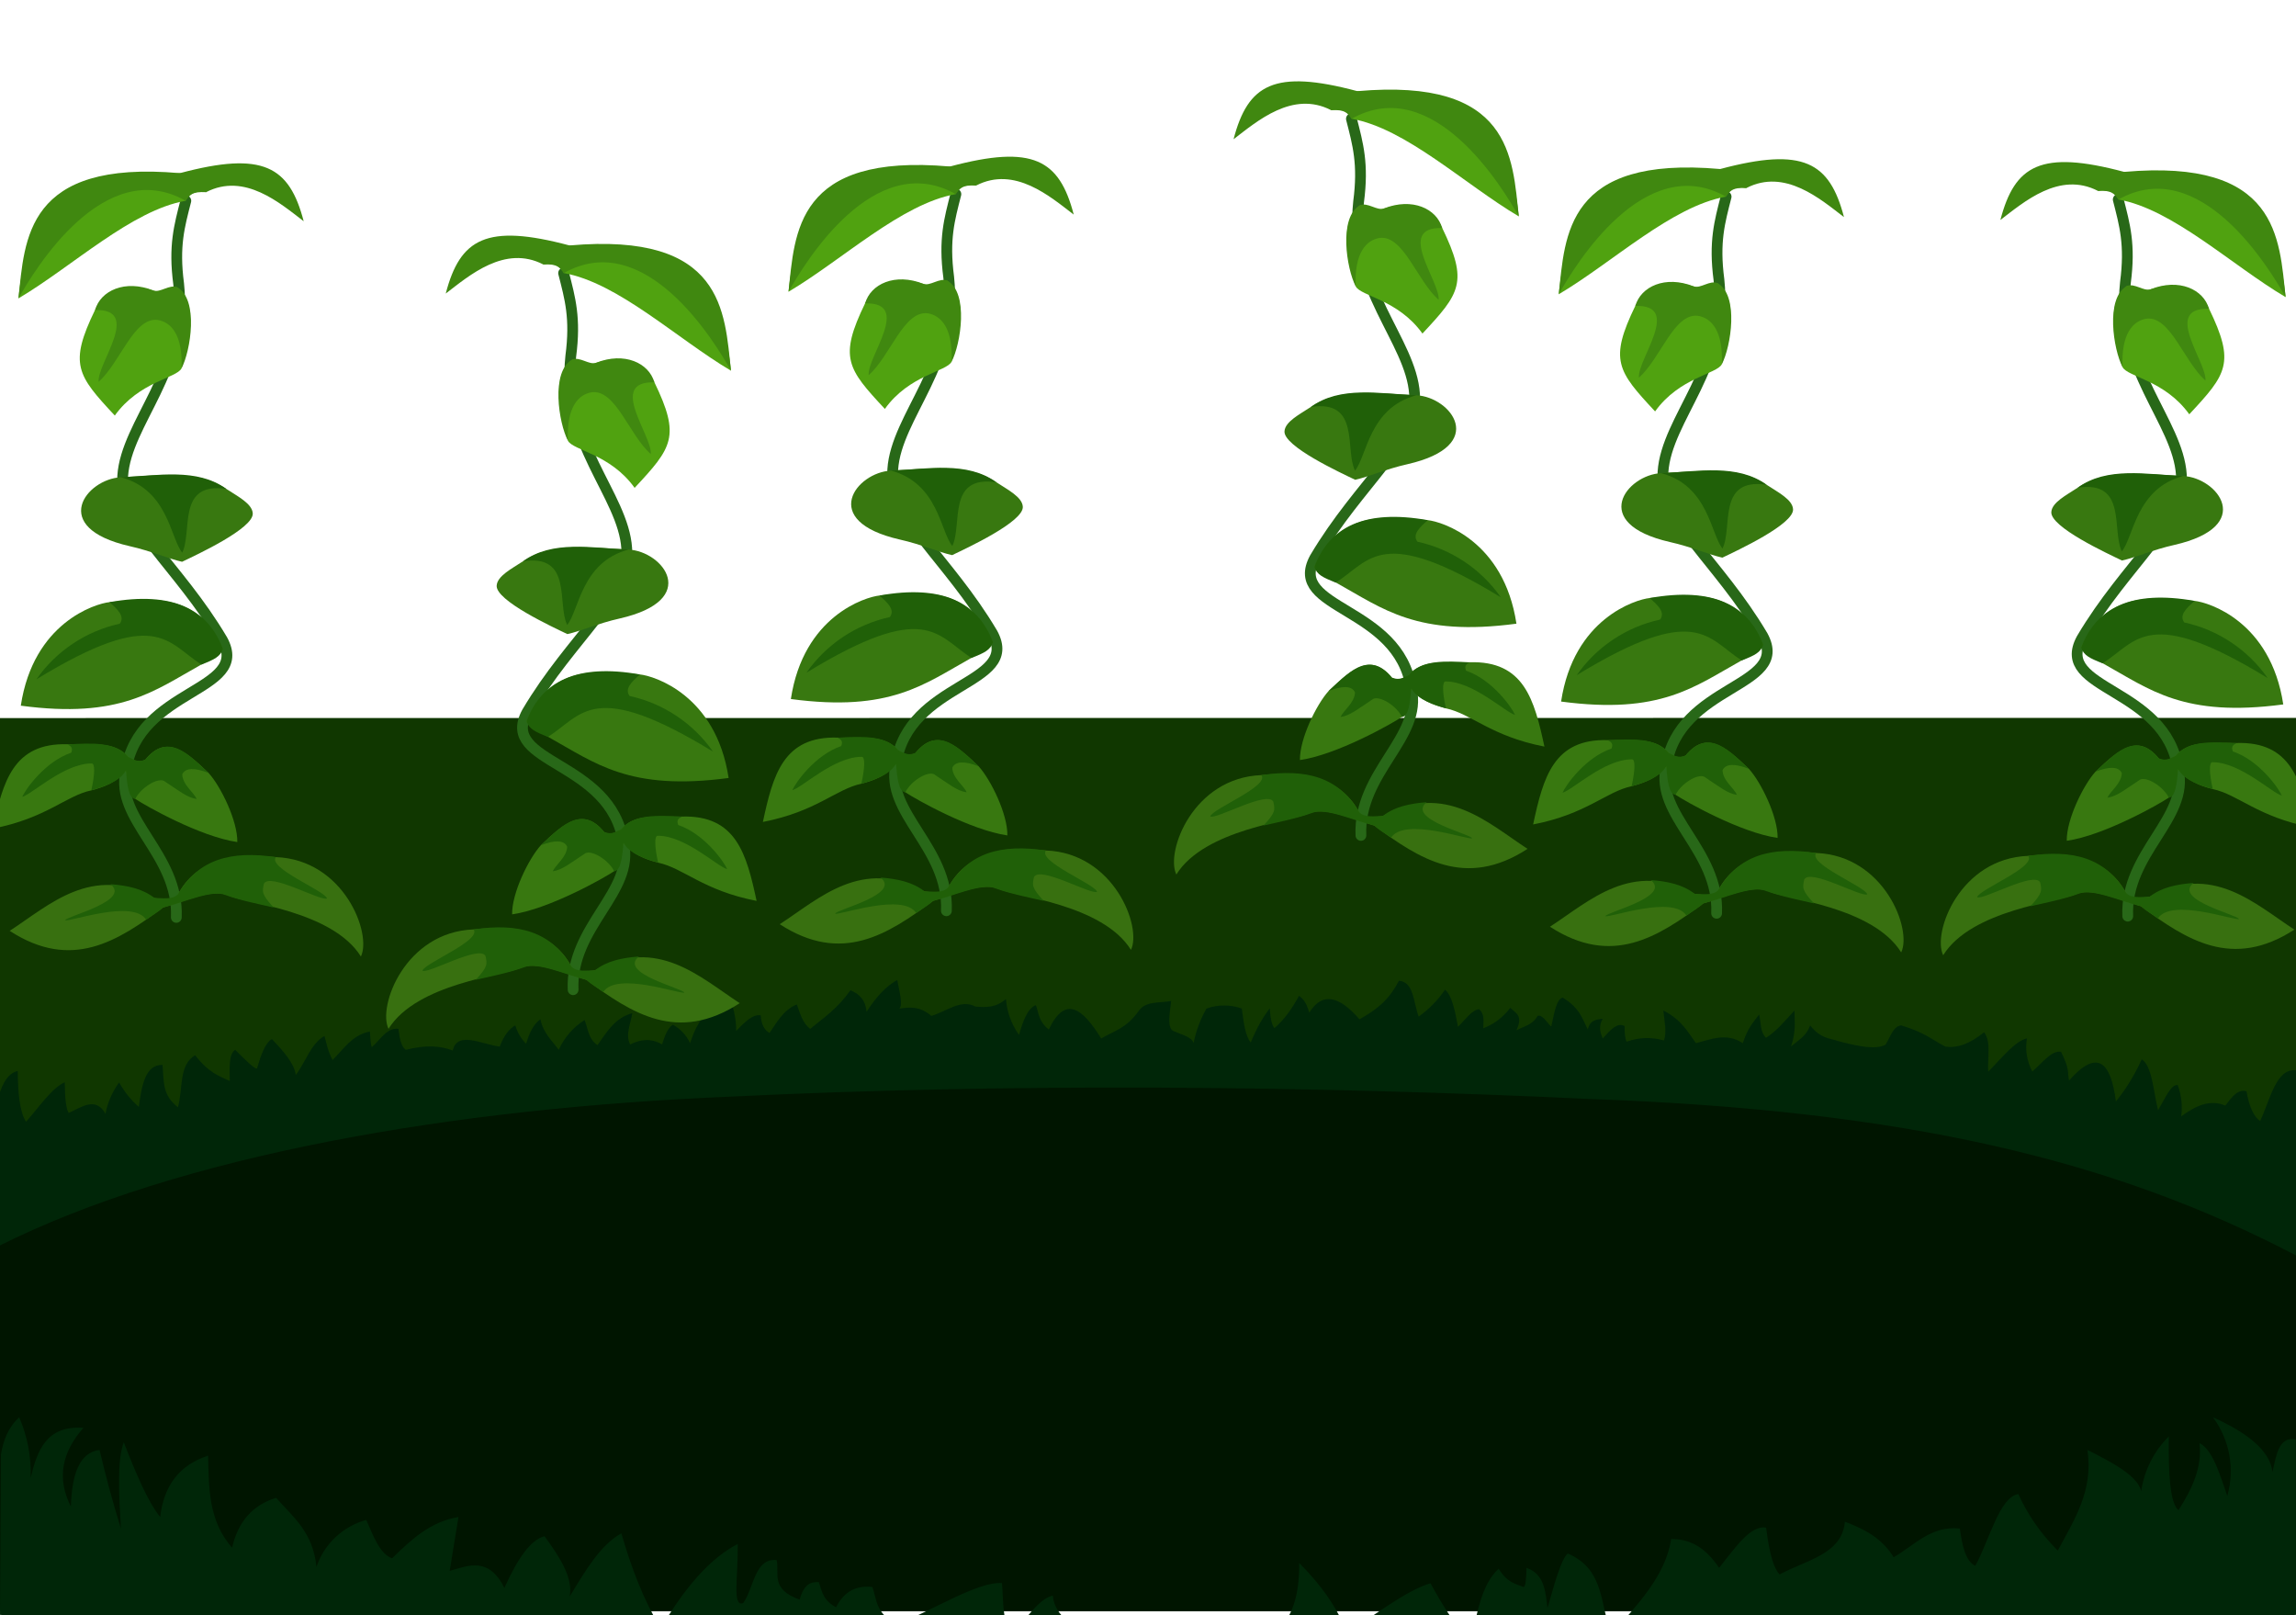
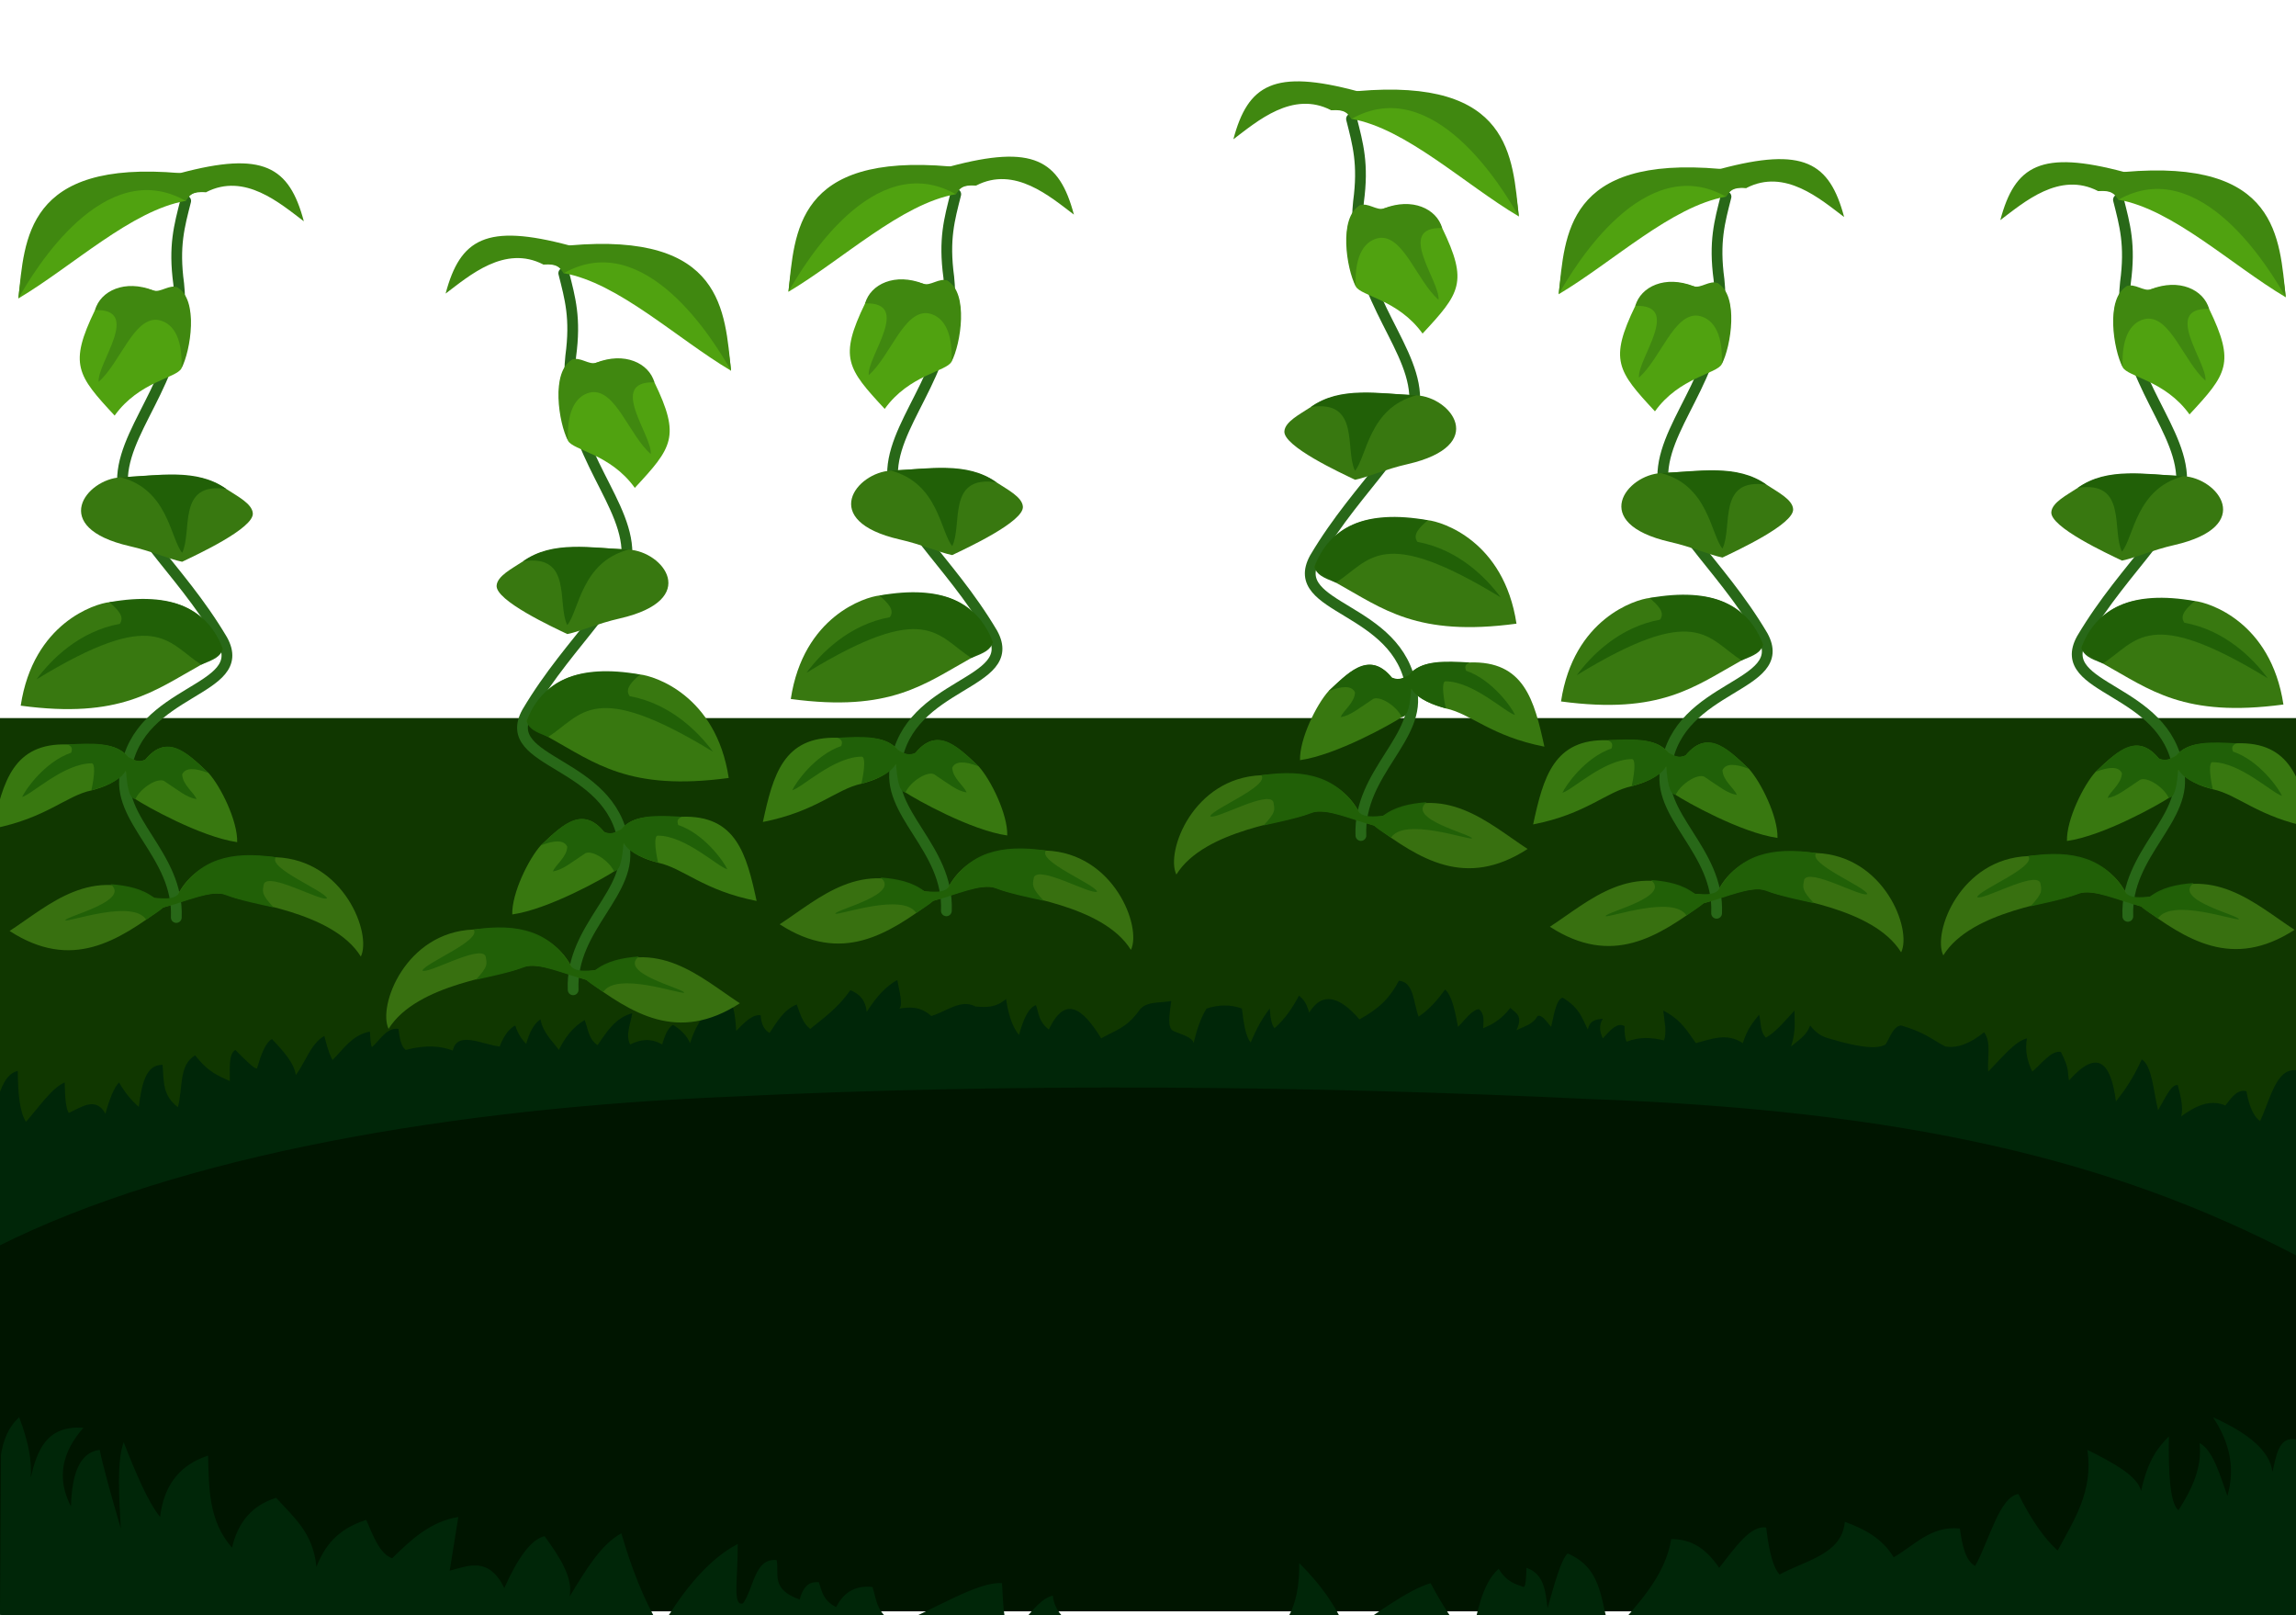
- <svg xmlns="http://www.w3.org/2000/svg" xmlns:xlink="http://www.w3.org/1999/xlink" viewBox="0 0 1280 900" height="900mm" width="1280mm">
-   <path d="M0 898l-1.3-209.6C89 642.2 255 612.8 411.2 608c155.8-9.3 318.6-10.8 473.3 1 164 7.2 308.3 32.1 395.5 88.8V898z" fill="#001500" />
-   <path d="M0 400.2l-2.1 262.5c329.4-94.2 954.4-109.2 1282.1 0V400.1z" fill="#103700" />
-   <path d="M0 900l.5-89.3c1.3-7.7 3.9-15 10.2-20.8a78 78 0 0 1 6.4 33.7c3.7-15.4 8.9-29.3 29.4-27.8-12 13.6-15 28.1-7 43.8.6-17.5 4.5-30 16-31.5a650 650 0 0 0 11.9 43.8c-1-18.5-2.3-37.4 1.6-48.1 6.7 17.3 13.5 33.3 20.3 41.7 2-17.4 10.6-29 26.7-34.2.5 18 .1 36.2 13.4 51.3 3.2-14.2 11.2-23.7 24.5-27.8 9.5 10.6 20.7 19.3 22.5 38.5a40.7 40.7 0 0 1 27.8-26.2c4 9.2 7.6 19 14.4 21.4 10.6-10.4 21.4-20.5 37-23l-4.9 30c10.7-3 21.7-8 30.5 9.5 7.5-16.8 15-27.1 22.4-28.8 8.4 11.6 16 23.1 14 33.6 8.6-14.2 17.1-28.8 28.8-35.2 5.5 19 12.3 37 21.9 52.9 9.7-16.1 24.1-37.3 43-47 .2 18.8-3.2 35.2 3 33 6-8.3 6.4-25.4 18.7-24 1.6 7.7-3.6 16.2 12.8 22 2.4-8.7 6.3-10 10.7-9.7 1.7 5 2.2 10 9.6 14 4.6-9.2 11.7-12.3 20.3-11.3 2.4 7.4 2 15.3 14 20.8 19.5-7.9 45-24 58.2-23 .8 10 .2 20 4.8 30 7.8-9 15.7-21.4 23.5-23 1.3 12 12 16.8 20.9 23l106.9-4.8c4.7-8.1 9.7-15.5 9.6-36.4 13 13 21.7 26 26.7 39 16-10.4 33.3-23.8 46.5-27.7 7.5 13.8 15 25.6 22.5 31.5 3.6-14.7 5.8-30.8 15.5-39.6 4.6 7.6 9.2 8.4 13.9 10.2 1.1 0 1.5-4.7 1.6-10.7 10 3.5 10.6 13.1 11.7 22.5 3.8-13.2 7.5-27.1 11.3-30.5 21.3 9.2 17.6 29.4 24.6 44.9 14-16.3 29.7-31.8 33.1-53 9 .2 17.8 3 26.7 16.1 8.8-11 17.5-24 26.2-22.4 2 16.1 4.6 23 7.5 26.1 14.5-7.9 34.9-11.2 36.4-29.4 10.6 4 20.6 9 27.2 19.8 11.6-6.6 20.7-17.7 36.9-16 1.3 9.6 3.2 18.2 8.6 20.8 7.8-14.1 13.5-38.4 24-40a106 106 0 0 0 22 31.5c9-17 20-33.3 16.5-56.1 14.7 7.3 28.1 14.7 30 23a53.5 53.5 0 0 1 15.4-30.5c-.3 20.9.7 37.3 5.4 41.1 7.4-11.7 13.3-23.7 11.7-37.4 7.3 3.6 11.2 17.1 15.5 29.4a50.2 50.2 0 0 0-8-43.8c20 9 31.9 19 33.2 30.5 2-8.8 3.3-20 13-18.2l.1 97.8-623.8 53zM-1.4 694.8l-.4-80.5c2.4-8.5 5.3-16 11.7-17.4.1 12 1 22.7 4.6 28.3 7.2-8 14.4-18.9 21.6-22 .1 8 .6 14.7 2.2 17.1 7.4-3.4 15-9.2 20.5.4a43.7 43.7 0 0 1 7.6-17.4c3.4 5.9 7 10.2 11 13.6 1.6-12.2 3.7-23.6 13.2-23.4.8 10 0 17 8.6 23.6 3-11 .3-23.4 9.6-29 7.9 10.2 13.4 11.5 19.3 14.4 0-6.8-.8-14.8 3-17.4 5.9 5.9 11.4 11.3 12.2 10.3 2.2-7.5 4.6-14.3 8.3-16.3 6.3 6.7 12.4 13.4 13.3 20 5.2-6.6 8.5-17.7 16-21.7 2.5 10.3 3.3 10.7 4.5 13.4 6.2-6.1 10.9-14 20.8-15.9.3 3.4.4 7.3 1.1 8.7 4.7-4 8.3-11 14.8-10.2.7 5.1 1.5 10.1 4.2 11.7 11.2-2.9 19.5-2.2 26.1.4 2.5-11.2 16.3-3.4 26.2-2.2 2.4-6.3 5.3-10 8.7-11.8a23 23 0 0 0 6 10.2c2-6.7 4.6-11.4 8-13.6 1.5 7.6 6.4 11.8 10.2 17a38 38 0 0 1 14.4-16.6c2 4.9 2 10.5 7.2 14 5.2-7.4 9.8-15.3 19.4-17.8-.9 5.9-4 12-1.2 17.4 6-3 11.9-3.5 17.8 0 1.5-4.8 3.1-9.1 6-11a22 22 0 0 1 9.6 10.3c3.5-10.7 8.9-20.3 22-25a44.1 44.1 0 0 1 3.7 18.2c4.6-4.7 9.1-9.5 13.7-8.7.3 4.4 1.6 8 4.9 9.8 4.2-6 7.6-12.7 15.2-15.9 1.9 5 3.2 10.5 7.5 13.6 7.5-6.2 15-11 22.4-21.5 4.7 1.9 8.4 5.2 9 12 5.8-9 11.5-14.7 17.1-17.7 1.2 6.3 3.3 13.8 1.2 15.9 5.7-.8 11.5-1.4 17.8 4.1 8.2-2.3 16.4-9.6 24.6-5.2 5.7.5 11.4.7 17-4.2a39.7 39.7 0 0 0 7.3 20c2.2-7.7 4.7-14.8 9.4-16.6 1.7 4.5 1.4 9 7.2 13.6 9.2-19.5 19-11.6 29.2 5 7-4.2 13.9-5.5 20.8-15.2 3.8-5.8 11.7-4.5 18.2-5.7-.8 7-2.3 15 1.2 16.7 4.4 2 10.6 3.4 11.3 6.8a64.4 64.4 0 0 1 7.2-19.3 29.4 29.4 0 0 1 19.7 0c1 7.8 2 15.5 5 18.9 3.5-8.6 7-14.4 10.6-19 .3 6.1 1.3 9.5 2.6 11 5.7-4.9 10-11.2 13.7-18 1.9 1.6 3.8 2.8 5.7 9.4 7.4-12 17-9 28 3.7 10.8-6 17-11.8 22-21.5 8.4.7 8 12 11 20a60.7 60.7 0 0 0 14.7-15c3.7 3 5.6 11.6 7.2 20.7 4-3.9 7.9-9.6 11.8-9.8 3.2 2.8 2.4 6.8 2.3 10.6 5-2 10-4.9 15.1-11.4 2.7 2.9 7.4 4 3.4 12.5 4.2-2.2 9-3 11.8-8 2.5-1 5 3.4 7.6 6 1.6-7 2.8-15.4 6.4-16.2 9.8 6 10.9 11.9 14 17.8 1.1-5.3 4.8-5.6 8.3-6-2.4 4-1.5 7.5 0 11 4-4.5 8.1-9.3 12.2-6.9 0 3.6.2 6.7 1.1 8.7a33 33 0 0 1 20.8-.7c1.8-4.8.2-11-.3-16.7 10.4 5.3 13.5 11.9 18.2 18.2 8.5-2.2 17-6 26.1 0 2.7-8.5 6-11.8 9.1-16 1.1 4.4.4 9.5 3.8 13 6-3.7 10.8-9.7 15.9-15.2 0 6.1 1 11.2-1.9 20 4-3.4 8.8-6 10.6-11.7 6 7.4 10.6 7 15.6 8.7 11.1 3 21.3 5 26.5 2 2.6-4.1 4.2-10.3 8.7-10.7 13.4 4 17 7.9 24.6 11.8 6.5 1 13.7-1.5 21.6-8 4.1 5.2 1.8 14.5 2.3 22 7.3-7.3 14.8-17 21.6-18.6a29 29 0 0 0 3 18.5c5.3-4.5 10.6-11.9 16-11 5.1 10.2 3.4 11.2 4.5 16 15.9-18 23.3-10.2 26.1 11.7 4.8-6 9.6-13 14.4-23.5 5.8 3.6 6.5 18 9.1 28.4 3.7-6.2 7.3-14.9 11-14a37 37 0 0 1 1.9 17.4c8-5.9 16.1-9.7 24.6-6 3.5-4.6 6.9-9.4 11.8-8 1.5 8.6 4 14.1 7.6 16.6 5.6-11.8 8.8-29.5 20-28.3v103.2c-102-53.4-217.8-80.9-393.7-87.2-157.4-7.4-321.3-9-479.1-1.3-154.6 6.4-307 32.5-408.6 83.6z" fill="#002608" />
-   <g transform="translate(0 180)">
-     <g id="a">
-       <path d="M527.6 327.6c1.5-35.3-34.6-54.6-28.1-81.8 6.9-46.2 69.5-43.9 53.8-72.8-25.1-42.4-57-64.2-55.6-91.3 1.9-30 36.4-58.9 31.2-107.2-2.8-21.2.4-32.2 4-46.3" fill="none" stroke="#286818" stroke-width="6" stroke-linecap="round" />
-       <path d="M515.4 316.8c-34.8-19.2-58.7 4-80.7 18.3 34.7 22.5 60.3 5.6 85.5-13 13.4-3.9 28.1-10.9 37-6.5 8.7 4 57.5 8.4 73.3 33.8 6.2-12.7-9.4-54-47.4-55.4-26.2-2.8-45.2 3-54.6 20.8-1 3.6-7 2.8-13.1 2z" fill="#387010" stroke-width=".3" />
-       <path d="M520.2 322c-2.4 2.6-6.3 4.5-9.4 6.9-7.4-11.6-43 1.4-45.2.3.6-2.3 37-10.8 25.3-20.1 9.4.7 18 2.5 24.5 7.7 4.8 0 10.1 1 13-2 11.6-19.8 29.7-24.5 54.7-20.8-4.7 6.1 27.2 18.7 28.5 23-3.1 2-32.2-14.8-35.2-8.1-.8 4.3-1.6 5.6 5.5 13.2-7.3-1.7-18.5-3.9-27-7-7.5-3.1-23.1 4.2-34.7 7z" fill="#206008" stroke-width=".3" />
-       <path d="M425.3 278.1c5.6-26 11.3-48 41.8-47 17.2 0 26.4-1.1 33.8 7.1 2.9 2 5.9 3.3 9.4 1.5 11.3-13.8 21.7-5.7 35.3 7.4 6.8 7.5 16.2 26.7 16 38.5-20.5-2.9-51.2-20.2-56.8-24-4-2.6-4-9.9-5.3-15.8-5.1 6.4-12 9.1-19.3 11-14.2 3-25 15.5-54.9 21.3z" fill="#387810" stroke-width=".3" />
-       <path d="M480.2 256.8c2-8.9 2.2-15.3.1-15-15.4 0-33.3 17.3-38.6 18.6 1.7-4 12.6-19.6 27.3-24.6 1.2-3-.5-3.8-2-4.6 13.4-.8 26.8-1.6 33.9 7 2.7 1.2 5 3.2 9.4 1.5 13.4-16.4 25.7-1.1 35.3 7.4-7.7-3-13-3-14.7.8.2 5.9 6.6 10.1 8 13.7-5.4-.8-9.8-4.6-18.2-10.1-3.8-1.8-13 3.9-16 10.1-3.8-.4-4.5-8.2-5.2-15.8-4 6.6-12.8 9-19.3 11z" fill="#206008" stroke-width=".3" />
-       <path d="M541.5 186.7c6.1-3.5 10.8-5.6 12.1-8.7-14.9-34-43.8-27.3-63.3-26.1-7.8.8-42.4 11.4-49.4 57.7 55.5 7.4 74.3-8.3 100.6-22.9z" fill="#387810" stroke-width=".3" />
-       <path d="M553.6 178c-1.6 4.3-4.6 5.8-12 8.7-19.3-12.3-25-32.7-92 8.2a76.8 76.8 0 0 1 46.5-31c3-4-1.2-8-5.8-12 35.4-6.3 55 4 63.3 26.1z" fill="#206008" stroke-width=".3" />
-       <path d="M496.7 82.3c-19.2.9-40.6 28 4.9 38.4 12.1 2.7 21.5 7 29.2 8.7 7.9-3.8 40.2-18.7 39.4-27.1-.4-5.3-8.3-9.3-14.7-13.5-15.7-10.4-33.8-7.8-58.8-6.5z" fill="#387810" stroke-width=".3" />
-       <path d="M496.7 82.3c26.4 7 27.6 34.1 34.2 42 5.8-11.7-3.2-39.7 24.6-35.5-16.4-11.9-38.2-7.4-58.8-6.5z" fill="#206008" stroke-width=".3" />
-       <path d="M482.3-11c-14.7 30.3-10 36.4 11 58.9 13.6-19 34.4-20.8 37.2-26.3C540-8.8 533.9-19 528-23.6c-6.2.4-9.6 3.5-13.3 1.8-15.8-5-26.4-.9-32.5 10.9z" fill="#50a210" stroke-width=".3" />
-       <path d="M514.8-21.8c-15.8-6.3-29.5.1-32.5 10.9 26.4-.8.9 30 2 40 12.1-10.8 19.5-36 32.8-34.5 7.7 1.2 14.2 8.5 13.4 27 5.1-9.7 9.7-38.5-2.4-45.2-4.3-1.8-9.5 3.2-13.3 1.8z" fill="#408810" stroke-width=".3" />
-       <path d="M532.8-71.8c-30.2 5.3-63 36.5-93.2 54.4 8.4-84.4 65-67.4 90-69.8 7 .2 15.2 7.8 14.6 10.6-4.5-.9-9.4.1-11.4 4.8z" fill="#50a210" stroke-width=".3" />
-       <path d="M532.8-71.8c-45.5-25.7-84.3 38.5-93.2 54.4 3.5-32.8 4-77.4 90-69.8 46.4-12.4 61-3.8 69 26.8-13.1-10-32.9-27.3-54.4-16.2-8-.4-8.9 1.5-11.4 4.8z" fill="#408810" stroke-width=".3" />
+ <svg xmlns="http://www.w3.org/2000/svg" xmlns:xlink="http://www.w3.org/1999/xlink" id="svg8" version="1.1" viewBox="0 0 1280 900" height="900mm" width="1280mm">
+   <defs id="defs2" />
+   <g transform="translate(0,180)" style="display:inline" id="layer2">
+     <path id="path912" d="M -0.01,718.041 -1.259,508.428 C 88.885,462.238 254.915,432.812 411.214,427.868 c 155.755,-9.299 318.58,-10.791 473.25,0.996 164.094,7.246 308.287,32.182 395.576,88.824 l -0.025,200.352 z" style="display:inline;fill:#001500;fill-opacity:1;stroke:none;stroke-width:0.265px;stroke-linecap:butt;stroke-linejoin:miter;stroke-opacity:1" />
+   </g>
+   <g transform="translate(0,180)" id="layer3">
+     <path id="path819" d="M -0.016,220.218 -2.148,482.69 C 327.327,388.515 952.299,373.535 1280.015,482.623 l -0.01,-262.405 z" style="display:inline;fill:#103700;fill-opacity:1;stroke:none;stroke-width:0.265px;stroke-linecap:butt;stroke-linejoin:miter;stroke-opacity:1" />
+     <path id="path918" d="M -0.01,720.025 0.535,630.732 C 1.839,622.951 4.377,615.663 10.691,609.885 c 5.286,13.848 7.174,24.866 6.414,33.676 3.658,-15.407 8.879,-29.252 29.4,-27.796 -12.041,13.638 -15.062,28.179 -6.949,43.832 0.525,-17.524 4.462,-30.085 16.036,-31.538 1.636,8.329 6.109,24.461 11.76,43.832 -1.014,-18.513 -2.276,-37.425 1.604,-48.109 6.771,17.328 13.542,33.33 20.312,41.694 1.997,-17.328 10.62,-28.976 26.727,-34.211 0.539,18.009 0.134,36.235 13.363,51.316 3.244,-14.218 11.266,-23.657 24.589,-27.796 9.481,10.582 20.643,19.273 22.451,38.487 4.394,-11.166 11.398,-21.028 27.796,-26.192 3.935,9.171 7.577,19.024 14.433,21.382 10.595,-10.381 21.354,-20.499 36.883,-22.985 l -4.811,29.934 c 10.73,-2.82 21.682,-7.966 30.469,9.622 7.484,-16.807 14.967,-27.17 22.451,-28.865 8.4,11.631 16.042,23.18 13.898,33.676 8.702,-14.211 17.229,-28.89 28.865,-35.28 5.539,18.964 12.357,36.97 21.916,52.919 9.676,-16.105 24.144,-37.247 42.969,-46.948 0.215,18.807 -3.191,35.166 3.002,33.05 5.99,-8.405 6.433,-25.527 18.709,-24.054 1.586,7.642 -3.594,16.129 12.829,21.916 2.356,-8.64 6.338,-9.968 10.691,-9.622 1.691,4.885 2.17,9.973 9.622,13.898 4.62,-9.119 11.665,-12.176 20.312,-11.225 2.361,7.403 2.029,15.345 13.898,20.847 19.597,-7.912 45.005,-24.126 58.265,-22.985 0.797,9.978 0.251,19.956 4.811,29.934 7.84,-9.049 15.68,-21.372 23.52,-22.985 1.277,11.916 11.896,16.825 20.847,22.985 l 106.908,-4.811 c 4.751,-8.102 9.763,-15.527 9.622,-36.349 13.073,13.007 21.716,26.014 26.727,39.021 16.017,-10.468 33.274,-23.83 46.505,-27.796 7.484,13.877 14.967,25.68 22.451,31.538 3.643,-14.66 5.8,-30.758 15.502,-39.556 4.633,7.555 9.265,8.402 13.898,10.156 1.132,0.022 1.471,-4.715 1.604,-10.691 9.976,3.446 10.578,13.142 11.76,22.451 3.742,-13.109 7.484,-27.104 11.225,-30.469 21.301,9.234 17.614,29.4 24.589,44.901 14.107,-16.249 29.693,-31.826 33.141,-52.919 8.909,0.112 17.818,2.927 26.727,16.036 8.731,-11.057 17.462,-23.976 26.192,-22.451 1.922,16.176 4.558,23.064 7.484,26.192 14.486,-7.938 34.851,-11.256 36.349,-29.4 10.614,3.921 20.632,8.884 27.262,19.778 11.597,-6.6 20.707,-17.678 36.883,-16.036 1.341,9.592 3.231,18.222 8.553,20.847 7.847,-14.162 13.527,-38.435 24.054,-40.09 7.305,14.649 14.611,24.952 21.916,31.538 9.147,-17.037 20.022,-33.275 16.571,-56.127 14.714,7.297 28.124,14.695 29.934,22.985 3.888,-17.83 9.635,-24.511 15.502,-30.469 -0.329,20.897 0.661,37.307 5.345,41.16 7.455,-11.687 13.288,-23.734 11.76,-37.418 7.241,3.58 11.167,17.101 15.502,29.4 4.328,-14.611 1.764,-29.221 -8.018,-43.832 19.988,8.95 31.836,18.998 33.142,30.469 2.128,-8.767 3.318,-19.897 13.109,-18.127 l 0.049,97.798 -623.848,52.892 z" style="display:inline;fill:#002608;fill-opacity:1;stroke:none;stroke-width:0.265px;stroke-linecap:butt;stroke-linejoin:miter;stroke-opacity:1" />
+     <path id="path817" d="m -1.448,514.759 -0.379,-80.509 c 2.41,-8.423 5.347,-15.928 11.746,-17.387 0.095,12.082 0.943,22.767 4.547,28.348 7.199,-8.05 14.399,-18.9 21.598,-21.923 0.154,7.878 0.616,14.629 2.273,17.009 7.348,-3.428 15.046,-9.206 20.461,0.378 2.298,-8.299 4.776,-14.621 7.578,-17.387 3.396,5.867 7.088,10.259 10.989,13.607 1.604,-12.201 3.721,-23.604 13.262,-23.435 0.802,9.989 -0.004,17.007 8.526,23.624 2.997,-10.973 0.297,-23.388 9.662,-28.915 7.861,10.099 13.388,11.463 19.325,14.363 0.052,-6.872 -0.851,-14.814 3.031,-17.387 5.796,5.852 11.288,11.279 12.125,10.205 2.222,-7.456 4.62,-14.264 8.336,-16.253 6.299,6.678 12.405,13.355 13.262,20.033 5.202,-6.675 8.468,-17.746 15.914,-21.734 2.613,10.309 3.359,10.686 4.547,13.418 6.196,-6.135 10.895,-13.948 20.84,-15.875 0.267,3.342 0.394,7.249 1.137,8.693 4.668,-4.108 8.282,-11.111 14.778,-10.205 0.705,5.1 1.484,10.072 4.168,11.717 11.205,-2.91 19.478,-2.245 26.145,0.378 2.49,-11.235 16.31,-3.397 26.145,-2.268 2.392,-6.21 5.313,-10.042 8.715,-11.717 1.234,4.186 3.313,7.53 6.063,10.205 1.926,-6.709 4.516,-11.432 7.957,-13.607 1.493,7.582 6.423,11.736 10.231,17.009 3.24,-6.321 7.159,-12.304 14.399,-16.631 1.971,4.845 2.038,10.504 7.199,13.985 5.131,-7.374 9.804,-15.256 19.325,-17.765 -0.826,5.851 -3.941,11.988 -1.137,17.387 5.936,-3.038 11.873,-3.507 17.809,0 1.454,-4.784 3.112,-9.163 6.063,-10.961 5.424,3.402 8.077,6.804 9.473,10.205 3.555,-10.691 8.911,-20.248 21.977,-24.946 2.881,5.402 3.383,11.753 3.789,18.143 4.547,-4.684 9.094,-9.416 13.641,-8.693 0.284,4.405 1.618,7.937 4.926,9.827 4.195,-6.024 7.603,-12.722 15.157,-15.875 1.911,5.026 3.267,10.496 7.578,13.607 7.452,-6.203 14.904,-11.08 22.356,-21.545 4.751,1.888 8.367,5.19 9.094,12.095 5.684,-9.06 11.367,-14.751 17.051,-17.765 1.189,6.331 3.289,13.829 1.137,15.875 5.766,-0.822 11.548,-1.435 17.809,4.158 8.21,-2.315 16.42,-9.688 24.629,-5.292 5.684,0.527 11.367,0.754 17.051,-4.158 1.779,11.633 4.423,16.359 7.199,20.033 2.237,-7.747 4.746,-14.843 9.473,-16.631 1.71,4.536 1.334,9.071 7.199,13.607 9.136,-19.527 19.036,-11.61 29.176,4.914 6.947,-4.134 13.894,-5.463 20.84,-15.119 3.731,-5.766 11.701,-4.486 18.188,-5.67 -0.849,7.041 -2.376,14.908 1.137,16.631 4.437,2.026 10.638,3.391 11.367,6.804 1.895,-8.189 4.294,-14.615 7.199,-19.277 6.568,-2.119 13.136,-2.413 19.704,0 0.979,7.787 1.973,15.542 4.926,18.899 3.537,-8.564 7.073,-14.353 10.61,-18.899 0.352,6.041 1.29,9.453 2.652,10.961 5.675,-4.922 9.98,-11.211 13.641,-18.143 1.895,1.684 3.789,2.897 5.684,9.449 7.444,-12.022 17.063,-8.863 28.04,3.78 10.851,-5.955 16.935,-11.873 21.977,-21.545 8.434,0.749 8.002,12.006 10.988,20.033 6.156,-4.12 10.62,-9.505 14.778,-15.119 3.657,3.167 5.533,11.664 7.199,20.789 3.915,-3.873 7.831,-9.633 11.746,-9.827 3.216,2.827 2.44,6.792 2.273,10.583 5.052,-2.036 10.104,-4.816 15.157,-11.339 2.659,2.856 7.396,3.936 3.41,12.473 4.147,-2.184 8.985,-2.989 11.746,-7.938 2.526,-0.991 5.052,3.309 7.578,6.048 1.654,-7.016 2.867,-15.462 6.442,-16.253 9.777,5.922 10.898,11.843 14.02,17.765 1.105,-5.356 4.777,-5.588 8.336,-6.048 -2.43,3.957 -1.572,7.504 0,10.961 4.042,-4.428 8.084,-9.224 12.125,-6.804 -0.064,3.56 0.193,6.641 1.137,8.693 6.947,-2.795 13.894,-2.482 20.84,-0.756 1.797,-4.776 0.134,-10.933 -0.379,-16.631 10.414,5.324 13.493,11.868 18.188,18.143 8.588,-2.159 17.076,-6.006 26.145,0 2.682,-8.429 5.928,-11.791 9.094,-15.875 1.151,4.329 0.396,9.417 3.789,12.851 6.029,-3.594 10.839,-9.622 15.914,-15.119 -0.036,6.084 0.967,11.131 -1.895,20.033 3.988,-3.45 8.743,-6.127 10.61,-11.717 5.932,7.406 10.539,6.883 15.535,8.693 11.18,2.963 21.343,4.912 26.524,1.89 2.652,-4.032 4.237,-10.194 8.715,-10.583 13.431,3.906 17.075,7.812 24.63,11.717 6.452,1.08 13.63,-1.459 21.598,-7.938 4.104,5.221 1.752,14.468 2.273,21.923 7.289,-7.25 14.776,-16.862 21.598,-18.521 -1.144,6.711 0.137,12.817 3.031,18.521 5.305,-4.536 10.61,-11.938 15.915,-10.961 5.167,10.148 3.433,11.118 4.547,15.875 15.912,-17.907 23.343,-10.11 26.145,11.717 4.8,-6.044 9.599,-12.899 14.399,-23.435 5.789,3.555 6.498,17.969 9.094,28.348 3.663,-6.222 7.326,-14.839 10.989,-13.985 1.778,6.558 3.112,12.821 1.895,17.387 8.008,-5.842 16.12,-9.704 24.63,-6.048 3.445,-4.525 6.829,-9.291 11.746,-7.938 1.516,8.567 4.042,14.111 7.578,16.631 5.68,-11.81 8.823,-29.524 20.082,-28.348 v 103.188 C 1178.038,466.303 1062.157,438.829 886.274,432.532 728.887,425.068 565.014,423.442 407.174,431.226 252.604,437.597 100.121,463.726 -1.448,514.759 Z" style="display:inline;fill:#002608;fill-opacity:1;stroke:none;stroke-width:0.265px;stroke-linecap:butt;stroke-linejoin:miter;stroke-opacity:1" />
+   </g>
+   <g transform="translate(0,180)" style="display:inline" id="layer4">
+     <g id="g1039">
+       <path style="fill:none;stroke:#286818;stroke-width:6;stroke-linecap:round;stroke-linejoin:miter;stroke-miterlimit:4;stroke-dasharray:none;stroke-opacity:1" d="m 527.59,327.635 c 1.532,-35.322 -34.553,-54.639 -28.135,-81.805 6.925,-46.193 69.581,-43.919 53.852,-72.802 -25.111,-42.422 -57.049,-64.27 -55.651,-91.374 1.938,-29.944 36.455,-58.814 31.28,-107.173 -2.868,-21.205 0.338,-32.18 3.892,-46.239" id="path822" />
+       <path style="display:inline;fill:#387010;fill-opacity:1;stroke:none;stroke-width:0.265px;stroke-linecap:butt;stroke-linejoin:miter;stroke-opacity:1" d="m 515.402,316.768 c -34.804,-19.182 -58.743,4.02 -80.743,18.373 34.715,22.467 60.337,5.532 85.578,-13.054 13.333,-3.882 28.103,-10.884 36.987,-6.527 8.657,4.125 57.497,8.402 73.249,33.844 6.187,-12.694 -9.343,-53.947 -47.382,-55.36 -26.147,-2.837 -45.239,3.01 -54.635,20.79 -0.977,3.603 -7.051,2.727 -13.054,1.934 z" id="path984" />
+       <path style="display:inline;fill:#206008;fill-opacity:0.971;stroke:none;stroke-width:0.265px;stroke-linecap:butt;stroke-linejoin:miter;stroke-opacity:1" d="m 520.237,322.086 c -2.435,2.478 -6.335,4.463 -9.409,6.782 -7.416,-11.581 -43.117,1.408 -45.187,0.363 0.513,-2.357 36.87,-10.816 25.299,-20.171 9.357,0.699 17.989,2.523 24.462,7.708 4.779,0.068 10.096,1.033 13.054,-1.934 11.509,-19.847 29.65,-24.535 54.635,-20.79 -4.677,6.096 27.173,18.678 28.533,22.879 -3.15,2.109 -32.226,-14.704 -35.214,-8.034 -0.794,4.323 -1.65,5.587 5.47,13.162 -7.273,-1.62 -18.455,-3.815 -27.073,-7.036 -7.378,-3.023 -23.002,4.281 -34.57,7.071 z" id="path986" />
+       <path style="fill:#387810;fill-opacity:1;stroke:none;stroke-width:0.265px;stroke-linecap:butt;stroke-linejoin:miter;stroke-opacity:1" d="m 425.299,278.12 c 5.645,-25.981 11.339,-47.97 41.754,-46.93 17.238,-0.068 26.43,-1.232 33.844,7.011 2.888,1.929 5.865,3.347 9.428,1.45 11.286,-13.723 21.681,-5.657 35.295,7.494 6.749,7.463 16.215,26.624 15.918,38.496 -20.396,-2.907 -51.096,-20.225 -56.773,-23.991 -3.949,-2.611 -4.035,-9.942 -5.311,-15.82 -5.058,6.364 -11.934,9.091 -19.227,10.985 -14.229,3.053 -25.054,15.436 -54.929,21.305 z" id="path990" />
+       <path style="fill:#206008;fill-opacity:1;stroke:none;stroke-width:0.265px;stroke-linecap:butt;stroke-linejoin:miter;stroke-opacity:1" d="m 480.228,256.815 c 1.975,-8.91 2.124,-15.278 0.114,-15.105 -15.477,0.057 -33.346,17.395 -38.672,18.732 1.774,-4.033 12.625,-19.631 27.317,-24.658 1.188,-3.058 -0.473,-3.742 -1.934,-4.593 13.345,-0.758 26.725,-1.569 33.844,7.011 2.716,1.23 4.986,3.241 9.428,1.45 13.392,-16.372 25.642,-1.071 35.295,7.494 -7.702,-2.974 -12.966,-3.134 -14.746,0.725 0.204,5.886 6.671,10.163 7.978,13.78 -5.399,-0.859 -9.794,-4.646 -18.131,-10.153 -3.79,-1.794 -12.998,3.883 -15.955,10.153 -3.883,-0.444 -4.528,-8.29 -5.311,-15.82 -3.995,6.551 -12.752,8.897 -19.227,10.985 z" id="path988" />
+       <path style="fill:#387810;fill-opacity:1;stroke:none;stroke-width:0.265px;stroke-linecap:butt;stroke-linejoin:miter;stroke-opacity:1" d="m 541.511,186.709 c 6.092,-3.527 10.782,-5.575 12.087,-8.703 -14.888,-33.949 -43.758,-27.317 -63.337,-26.109 -7.782,0.803 -42.402,11.449 -49.406,57.676 55.549,7.469 74.365,-8.282 100.656,-22.864 z" id="path1006" />
+       <path style="fill:#206008;fill-opacity:0.971;stroke:none;stroke-width:0.265px;stroke-linecap:butt;stroke-linejoin:miter;stroke-opacity:1" d="m 553.598,178.006 c -1.554,4.315 -4.597,5.753 -12.087,8.703 -19.166,-12.317 -24.86,-32.678 -91.863,8.219 8.193,-11.12 23.789,-26.807 46.415,-30.943 2.968,-4.029 -1.176,-8.058 -5.802,-12.087 35.433,-6.3 54.961,4.063 63.337,26.109 z" id="path1004" />
+       <path style="fill:#387810;fill-opacity:1;stroke:none;stroke-width:0.265px;stroke-linecap:butt;stroke-linejoin:miter;stroke-opacity:1" d="m 496.678,82.31 c -19.215,0.895 -40.586,27.904 4.912,38.36 12.149,2.731 21.473,7.076 29.251,8.703 7.855,-3.763 40.203,-18.698 39.405,-27.076 -0.432,-5.292 -8.39,-9.312 -14.765,-13.492 -15.688,-10.43 -33.758,-7.841 -58.803,-6.496 z" id="path1010" />
+       <path style="fill:#206008;fill-opacity:0.971;stroke:none;stroke-width:0.265px;stroke-linecap:butt;stroke-linejoin:miter;stroke-opacity:1" d="m 496.678,82.31 c 26.45,6.941 27.588,34.116 34.188,42.051 5.85,-11.766 -3.149,-39.745 24.615,-35.556 -16.364,-11.876 -38.181,-7.394 -58.803,-6.496 z" id="path1008" />
+       <path style="fill:#50a210;fill-opacity:1;stroke:none;stroke-width:0.265px;stroke-linecap:butt;stroke-linejoin:miter;stroke-opacity:1" d="m 482.276,-10.91 c -14.661,30.255 -9.959,36.308 10.94,58.803 13.635,-19.053 34.48,-20.826 37.265,-26.325 9.511,-30.384 3.43,-40.431 -2.393,-45.128 -6.236,0.39 -9.562,3.494 -13.333,1.709 -15.797,-4.969 -26.35,-0.849 -32.479,10.94 z" id="path1016" />
+       <path style="fill:#408810;fill-opacity:1;stroke:none;stroke-width:0.265px;stroke-linecap:butt;stroke-linejoin:miter;stroke-opacity:1" d="m 514.754,-21.85 c -15.739,-6.27 -29.437,0.163 -32.479,10.94 26.438,-0.834 0.902,29.935 2.051,40 12.089,-10.783 19.474,-35.902 32.821,-34.53 7.669,1.19 14.121,8.503 13.333,27.009 5.138,-9.687 9.729,-38.519 -2.393,-45.128 -4.245,-1.847 -9.486,3.167 -13.333,1.709 z" id="path1014" />
+       <path style="display:inline;fill:#50a210;fill-opacity:1;stroke:none;stroke-width:0.265px;stroke-linecap:butt;stroke-linejoin:miter;stroke-opacity:1" d="m 532.829,-71.759 c -30.242,5.247 -63.032,36.42 -93.274,54.375 8.404,-84.44 65.019,-67.37 90.132,-69.847 6.849,0.241 15.089,7.787 14.505,10.637 -4.499,-0.907 -9.355,0.109 -11.362,4.835 z" id="path1022" />
+       <path style="display:inline;fill:#408810;fill-opacity:1;stroke:none;stroke-width:0.265px;stroke-linecap:butt;stroke-linejoin:miter;stroke-opacity:1" d="m 532.829,-71.759 c -45.525,-25.744 -84.301,38.488 -93.274,54.375 3.542,-32.847 3.975,-77.425 90.132,-69.847 46.35,-12.388 60.853,-3.758 69.003,26.832 -13.236,-9.967 -32.987,-27.311 -54.498,-16.195 -8.023,-0.455 -8.886,1.526 -11.362,4.835 z" id="path1020" />
    </g>
-     <use transform="translate(-429.3 3.7)" height="100%" width="100%" xlink:href="#a" />
-     <use transform="translate(429.4 1.4)" height="100%" width="100%" xlink:href="#a" />
-     <use transform="matrix(-1 0 0 1 847.1 44)" height="100%" width="100%" xlink:href="#a" />
-     <use transform="matrix(-1 0 0 1 1286.3 -42)" height="100%" width="100%" xlink:href="#a" />
-     <use transform="matrix(-1 0 0 1 1713.8 3)" height="100%" width="100%" xlink:href="#a" />
+     <use transform="translate(-429.308,3.719919)" height="100%" width="100%" id="use1041" xlink:href="#g1039" y="0" x="0" />
+     <use transform="translate(429.4017,1.367521)" height="100%" width="100%" id="use1043" xlink:href="#g1039" y="0" x="0" />
+     <use transform="matrix(-1,0,0,1,847.1138,44.01416)" height="100%" width="100%" id="use1045" xlink:href="#g1039" y="0" x="0" />
+     <use transform="matrix(-1,0,0,1,1286.283,-41.97812)" height="100%" width="100%" id="use1047" xlink:href="#g1039" y="0" x="0" />
+     <use transform="matrix(-1,0,0,1,1713.844,3.076923)" height="100%" width="100%" id="use1049" xlink:href="#g1039" y="0" x="0" />
  </g>
</svg>
